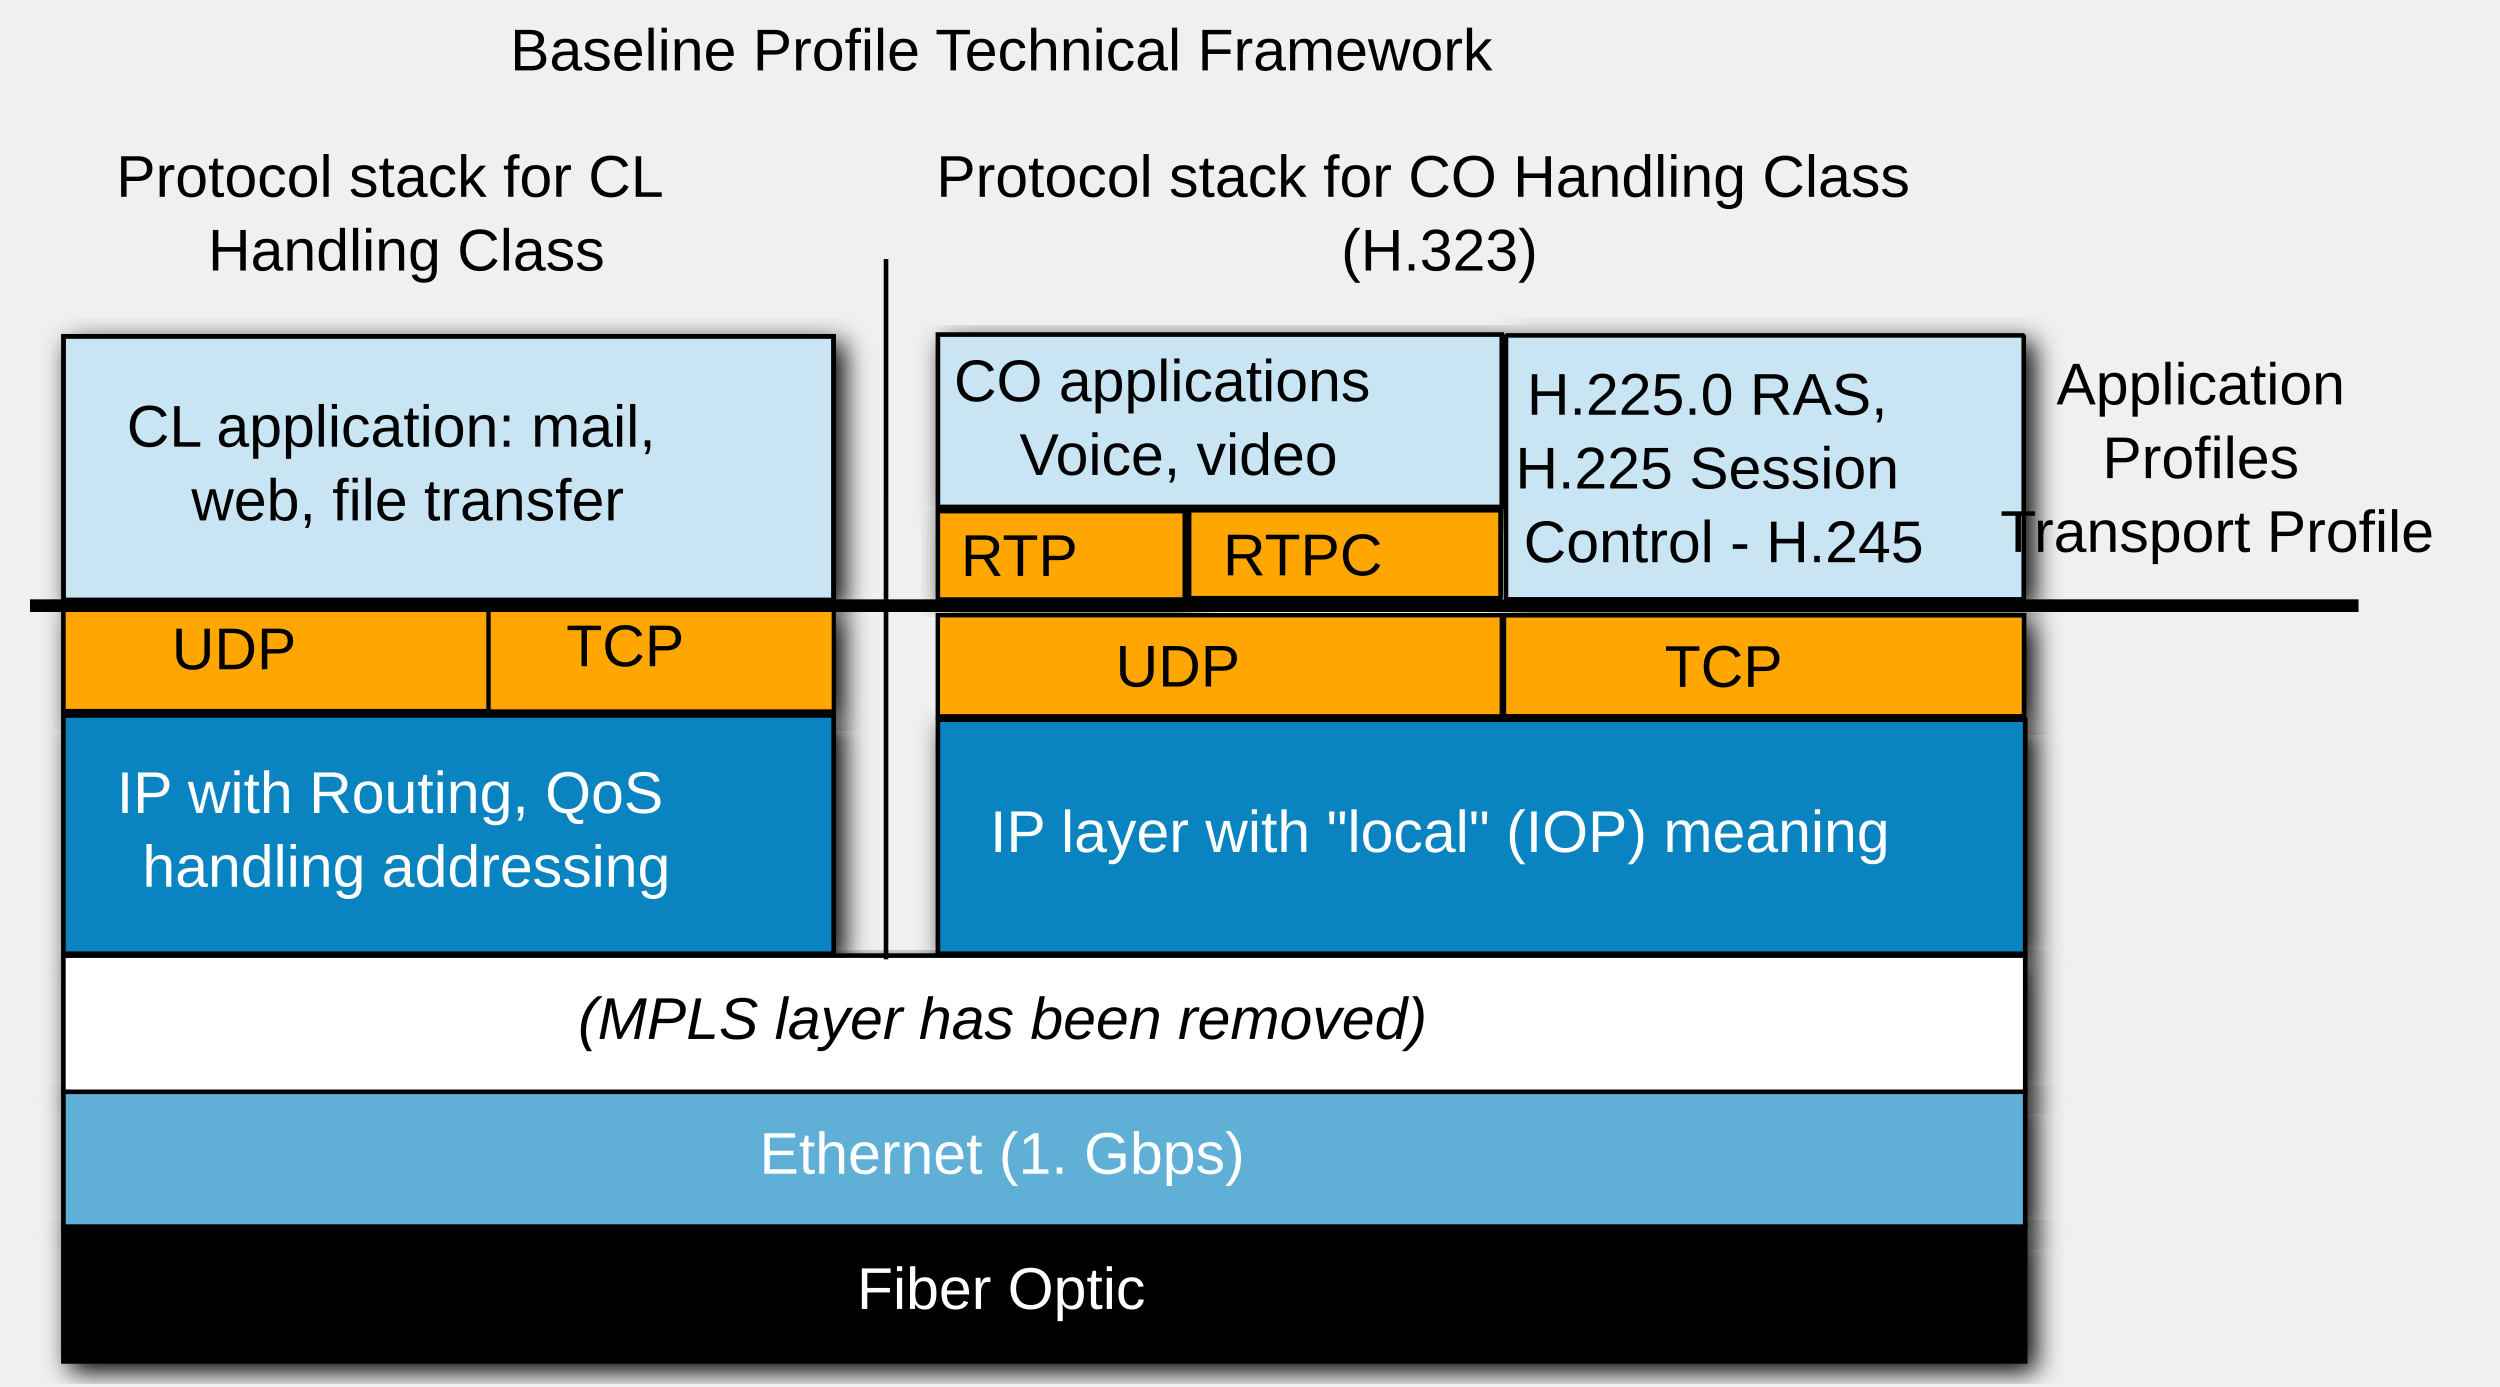
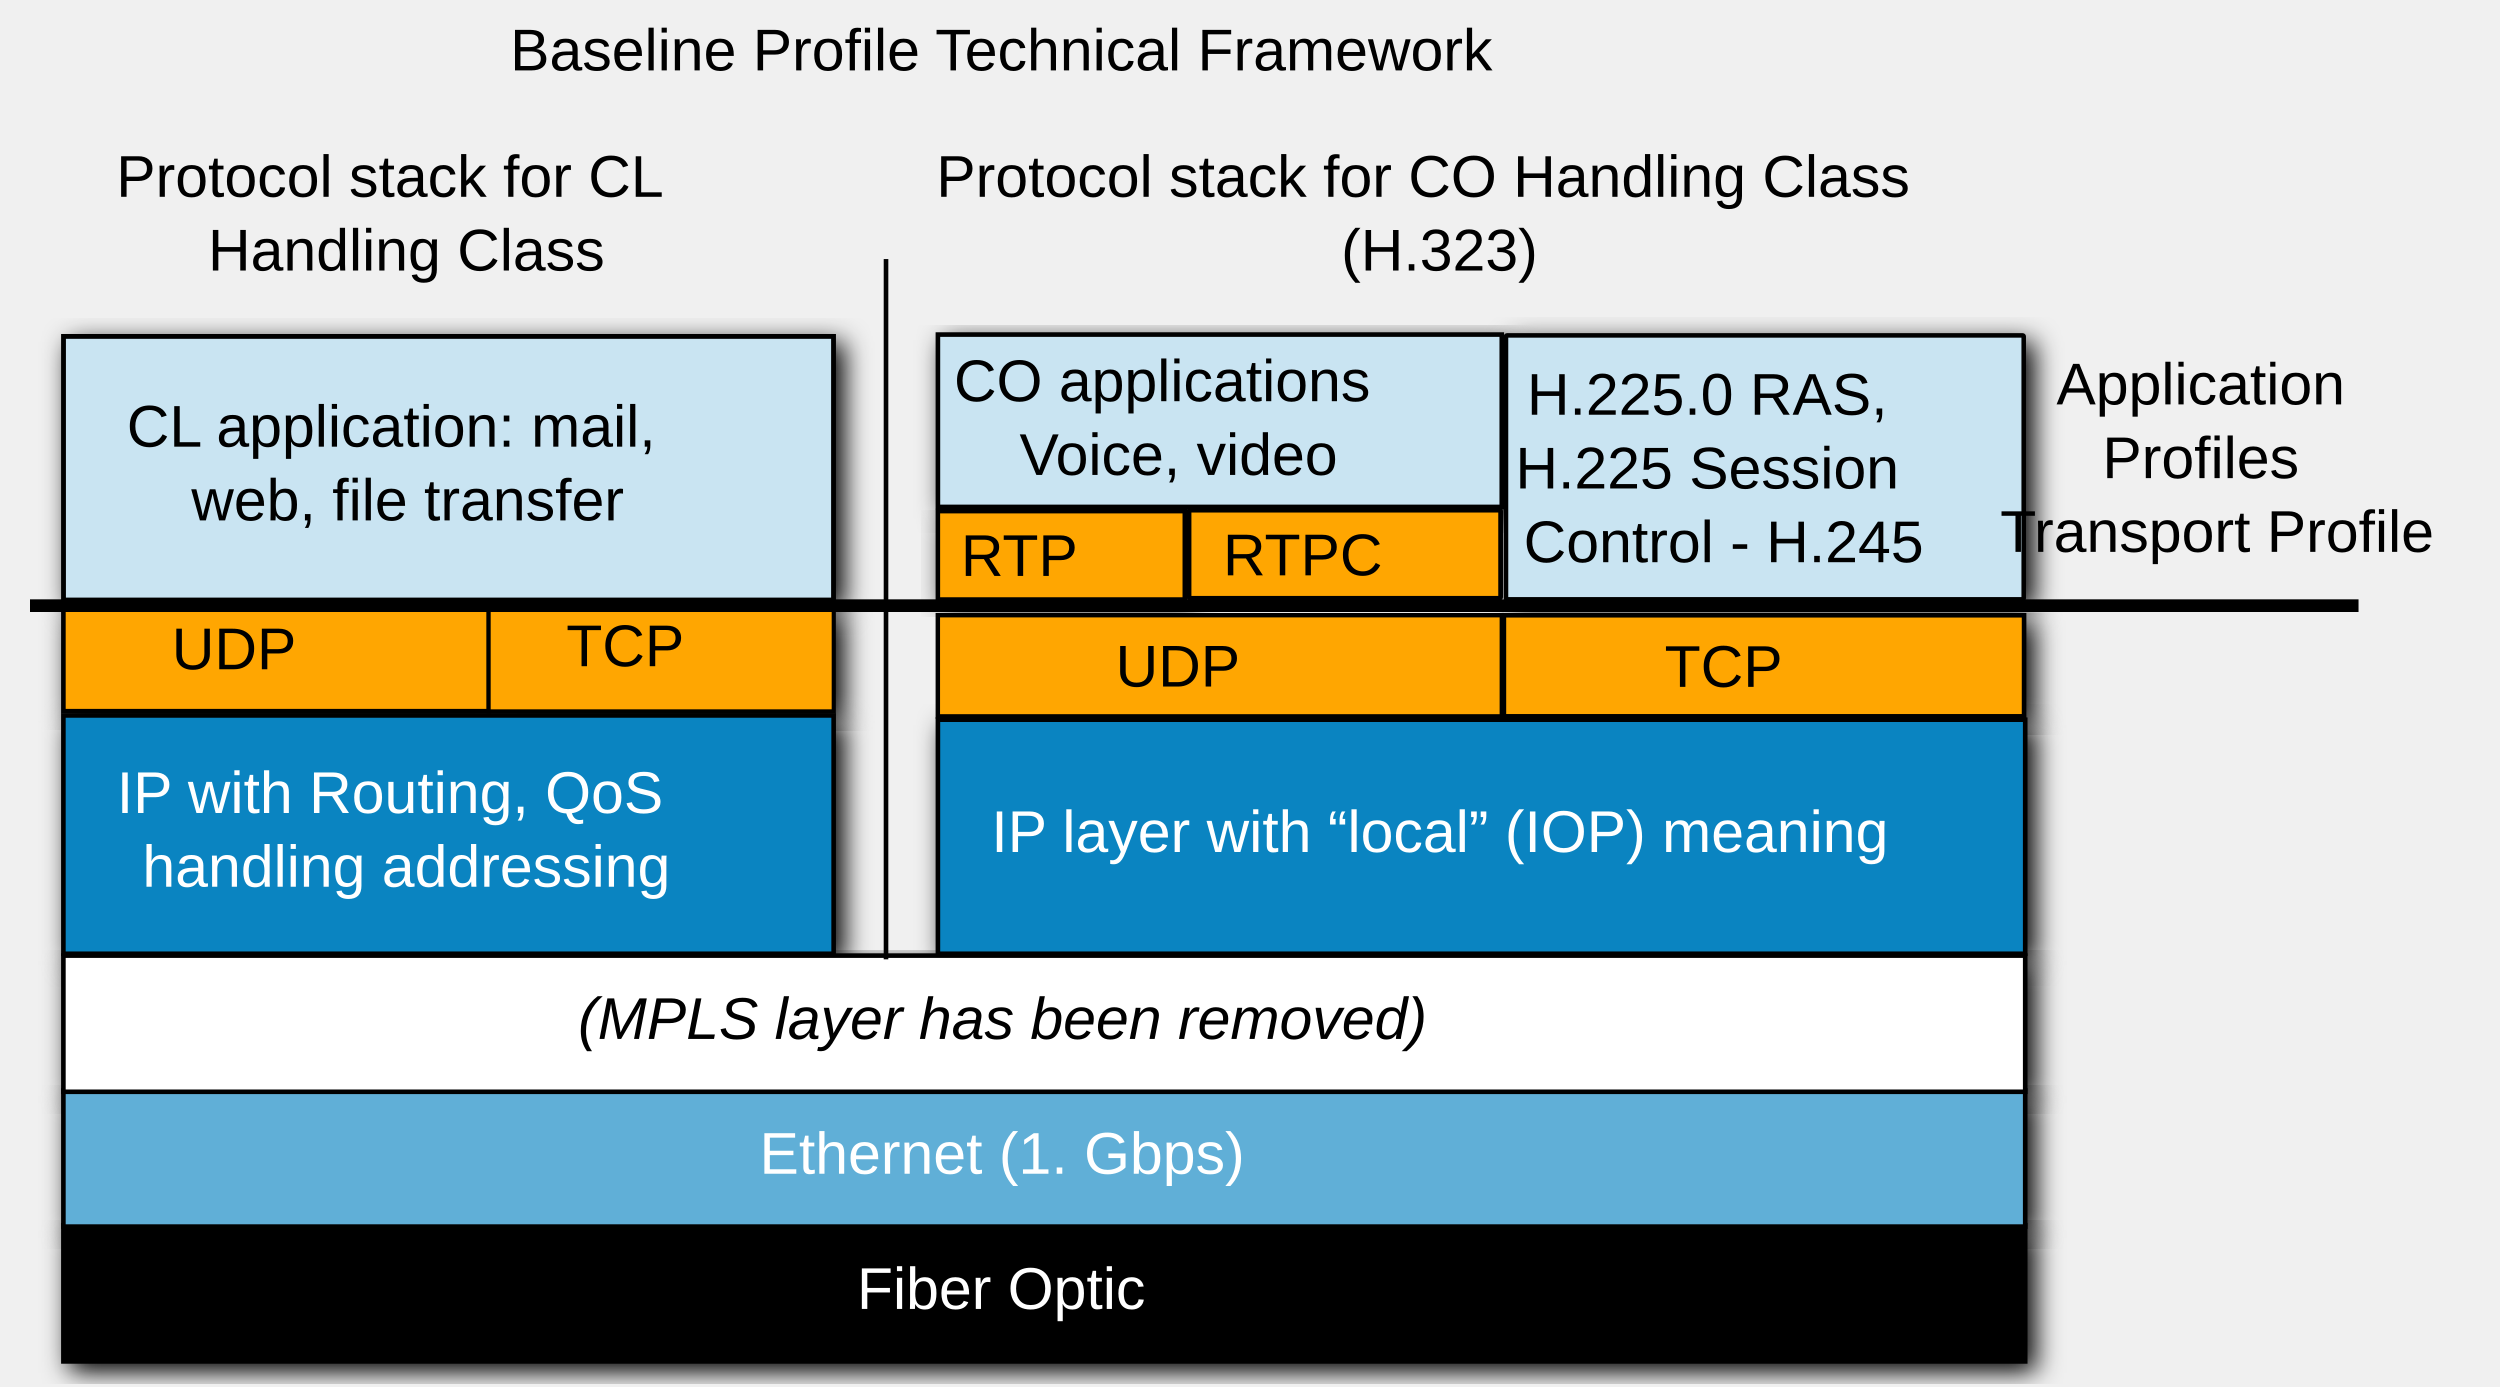
<svg xmlns="http://www.w3.org/2000/svg" width="593.429" height="329.143" id="svg12583" version="1.1">
  <defs id="defs12585">
    <filter id="filter12552" color-interpolation-filters="sRGB">
      <feGaussianBlur id="feGaussianBlur12554" stdDeviation="3" />
    </filter>
    <filter id="filter12556" color-interpolation-filters="sRGB">
      <feGaussianBlur id="feGaussianBlur12558" stdDeviation="3" />
    </filter>
    <filter id="filter12560" color-interpolation-filters="sRGB">
      <feGaussianBlur id="feGaussianBlur12562" stdDeviation="3" />
    </filter>
    <filter id="filter12564" color-interpolation-filters="sRGB">
      <feGaussianBlur id="feGaussianBlur12566" stdDeviation="3" />
    </filter>
    <filter id="filter12568" color-interpolation-filters="sRGB">
      <feGaussianBlur id="feGaussianBlur12570" stdDeviation="3" />
    </filter>
    <filter id="filter12572" color-interpolation-filters="sRGB">
      <feGaussianBlur id="feGaussianBlur12574" stdDeviation="3" />
    </filter>
    <filter id="filter12576" color-interpolation-filters="sRGB">
      <feGaussianBlur id="feGaussianBlur12578" stdDeviation="3" />
    </filter>
    <filter id="filter12580" color-interpolation-filters="sRGB">
      <feGaussianBlur id="feGaussianBlur12582" stdDeviation="3" />
    </filter>
    <filter id="filter12584" color-interpolation-filters="sRGB">
      <feGaussianBlur id="feGaussianBlur12586" stdDeviation="3" />
    </filter>
    <filter id="filter12588" color-interpolation-filters="sRGB">
      <feGaussianBlur id="feGaussianBlur12590" stdDeviation="3" />
    </filter>
    <filter id="filter12592" color-interpolation-filters="sRGB">
      <feGaussianBlur id="feGaussianBlur12594" stdDeviation="3" />
    </filter>
    <filter id="filter12596" color-interpolation-filters="sRGB">
      <feGaussianBlur id="feGaussianBlur12598" stdDeviation="3" />
    </filter>
  </defs>
  <g id="layer2" transform="translate(-89,-375.6484)" />
  <g id="layer1" transform="translate(-89,-375.6484)">
    <rect y="668.484" x="106.046" height="32.325" width="465.68" id="rect12528" style="color:#000000;fill:#000000;fill-opacity:1;fill-rule:nonzero;stroke:#000000;stroke-width:1.092;stroke-linecap:butt;stroke-linejoin:miter;stroke-miterlimit:4;stroke-opacity:1;stroke-dasharray:none;stroke-dashoffset:0;marker:none;visibility:visible;display:inline;overflow:visible;filter:url(#filter12552);enable-background:accumulate" />
    <rect style="color:#000000;fill:#000000;fill-opacity:1;fill-rule:nonzero;stroke:#000000;stroke-width:1.092;stroke-linecap:butt;stroke-linejoin:miter;stroke-miterlimit:4;stroke-opacity:1;stroke-dasharray:none;stroke-dashoffset:0;marker:none;visibility:visible;display:inline;overflow:visible;filter:url(#filter12556);enable-background:accumulate" id="rect12530" width="465.68" height="32.325" x="106.046" y="636.484" />
    <rect y="604.484" x="106.046" height="32.325" width="465.68" id="rect12532" style="color:#000000;fill:#000000;fill-opacity:1;fill-rule:nonzero;stroke:#000000;stroke-width:1.092;stroke-linecap:butt;stroke-linejoin:miter;stroke-miterlimit:4;stroke-opacity:1;stroke-dasharray:none;stroke-dashoffset:0;marker:none;visibility:visible;display:inline;overflow:visible;filter:url(#filter12560);enable-background:accumulate" />
    <rect y="547.475" x="106.046" height="56.569" width="182.838" id="rect12534" style="color:#000000;fill:#000000;fill-opacity:1;fill-rule:nonzero;stroke:#000000;stroke-width:1.092;stroke-linecap:butt;stroke-linejoin:miter;stroke-miterlimit:4;stroke-opacity:1;stroke-dasharray:none;stroke-dashoffset:0;marker:none;visibility:visible;display:inline;overflow:visible;filter:url(#filter12564);enable-background:accumulate" />
    <rect style="color:#000000;fill:#000000;fill-opacity:1;fill-rule:nonzero;stroke:#000000;stroke-width:1.148;stroke-linecap:butt;stroke-linejoin:miter;stroke-miterlimit:4;stroke-opacity:1;stroke-dasharray:none;stroke-dashoffset:0;marker:none;visibility:visible;display:inline;overflow:visible;filter:url(#filter12568);enable-background:accumulate" id="rect12536" width="182.781" height="62.573" x="106.074" y="457.503" />
    <rect y="522.221" x="106.046" height="24.244" width="101.015" id="rect12538" style="color:#000000;fill:#000000;fill-opacity:1;fill-rule:nonzero;stroke:#000000;stroke-width:1.092;stroke-linecap:butt;stroke-linejoin:miter;stroke-miterlimit:4;stroke-opacity:1;stroke-dasharray:none;stroke-dashoffset:0;marker:none;visibility:visible;display:inline;overflow:visible;filter:url(#filter12572);enable-background:accumulate" />
    <rect style="color:#000000;fill:#000000;fill-opacity:1;fill-rule:nonzero;stroke:#000000;stroke-width:0.986;stroke-linecap:butt;stroke-linejoin:miter;stroke-miterlimit:4;stroke-opacity:1;stroke-dasharray:none;stroke-dashoffset:0;marker:none;visibility:visible;display:inline;overflow:visible;filter:url(#filter12576);enable-background:accumulate" id="rect12540" width="81.929" height="24.35" x="206.982" y="522.168" />
    <rect y="548.485" x="313.632" height="55.558" width="258.094" id="rect12542" style="color:#000000;fill:#000000;fill-opacity:1;fill-rule:nonzero;stroke:#000000;stroke-width:1.092;stroke-linecap:butt;stroke-linejoin:miter;stroke-miterlimit:4;stroke-opacity:1;stroke-dasharray:none;stroke-dashoffset:0;marker:none;visibility:visible;display:inline;overflow:visible;filter:url(#filter12580);enable-background:accumulate" />
    <rect y="523.692" x="447.981" height="23.993" width="123.475" id="rect12544" style="color:#000000;fill:#000000;fill-opacity:1;fill-rule:nonzero;stroke:#000000;stroke-width:1.09;stroke-linecap:butt;stroke-linejoin:miter;stroke-miterlimit:4;stroke-opacity:1;stroke-dasharray:none;stroke-dashoffset:0;marker:none;visibility:visible;display:inline;overflow:visible;filter:url(#filter12584);enable-background:accumulate" />
    <rect y="457.066" x="313.632" height="40.911" width="133.845" id="rect12546" style="color:#000000;fill:#000000;fill-opacity:1;fill-rule:nonzero;stroke:#000000;stroke-width:1.092;stroke-linecap:butt;stroke-linejoin:miter;stroke-miterlimit:4;stroke-opacity:1;stroke-dasharray:none;stroke-dashoffset:0;marker:none;visibility:visible;display:inline;overflow:visible;filter:url(#filter12588);enable-background:accumulate" />
    <rect y="498.978" x="313.623" height="20.979" width="58.611" id="rect12548" style="color:#000000;fill:#000000;fill-opacity:1;fill-rule:nonzero;stroke:#000000;stroke-width:1.073;stroke-linecap:butt;stroke-linejoin:miter;stroke-miterlimit:4;stroke-opacity:1;stroke-dasharray:none;stroke-dashoffset:0;marker:none;visibility:visible;display:inline;overflow:visible;filter:url(#filter12592);enable-background:accumulate" />
    <rect ry="0.253" y="457.268" x="448.48" height="62.644" width="122.891" id="rect12550" style="color:#000000;fill:#000000;fill-opacity:1;fill-rule:nonzero;stroke:#000000;stroke-width:1.077;stroke-linecap:butt;stroke-linejoin:miter;stroke-miterlimit:4;stroke-opacity:1;stroke-dasharray:none;stroke-dashoffset:0;marker:none;visibility:visible;display:inline;overflow:visible;filter:url(#filter12596);enable-background:accumulate" />
    <rect style="color:#000000;fill:#000000;fill-opacity:1;fill-rule:nonzero;stroke:#000000;stroke-width:1.092;stroke-linecap:butt;stroke-linejoin:miter;stroke-miterlimit:4;stroke-opacity:1;stroke-dasharray:none;stroke-dashoffset:0;marker:none;visibility:visible;display:inline;overflow:visible;enable-background:accumulate" id="rect13178" width="465.68" height="32.325" x="104.046" y="666.484" />
    <rect y="634.484" x="104.046" height="32.325" width="465.68" id="rect13180" style="color:#000000;fill:#60afd7;fill-opacity:1;fill-rule:nonzero;stroke:#000000;stroke-width:1.092;stroke-linecap:butt;stroke-linejoin:miter;stroke-miterlimit:4;stroke-opacity:1;stroke-dasharray:none;stroke-dashoffset:0;marker:none;visibility:visible;display:inline;overflow:visible;enable-background:accumulate" />
    <rect style="color:#000000;fill:#ffffff;fill-opacity:1;fill-rule:nonzero;stroke:#000000;stroke-width:1.092;stroke-linecap:butt;stroke-linejoin:miter;stroke-miterlimit:4;stroke-opacity:1;stroke-dasharray:none;stroke-dashoffset:0;marker:none;visibility:visible;display:inline;overflow:visible;enable-background:accumulate" id="rect13182" width="465.68" height="32.325" x="104.046" y="602.484" />
    <rect style="color:#000000;fill:#0a84c1;fill-opacity:1;fill-rule:nonzero;stroke:#000000;stroke-width:1.092;stroke-linecap:butt;stroke-linejoin:miter;stroke-miterlimit:4;stroke-opacity:1;stroke-dasharray:none;stroke-dashoffset:0;marker:none;visibility:visible;display:inline;overflow:visible;enable-background:accumulate" id="rect13184" width="182.838" height="56.569" x="104.046" y="545.475" />
    <rect y="455.503" x="104.074" height="62.573" width="182.781" id="rect13186" style="color:#000000;fill:#c9e4f2;fill-opacity:1;fill-rule:nonzero;stroke:#000000;stroke-width:1.148;stroke-linecap:butt;stroke-linejoin:miter;stroke-miterlimit:4;stroke-opacity:1;stroke-dasharray:none;stroke-dashoffset:0;marker:none;visibility:visible;display:inline;overflow:visible;enable-background:accumulate" />
    <rect style="color:#000000;fill:#ffa601;fill-opacity:1;fill-rule:nonzero;stroke:#000000;stroke-width:1.092;stroke-linecap:butt;stroke-linejoin:miter;stroke-miterlimit:4;stroke-opacity:1;stroke-dasharray:none;stroke-dashoffset:0;marker:none;visibility:visible;display:inline;overflow:visible;enable-background:accumulate" id="rect13188" width="101.015" height="24.244" x="104.046" y="520.221" />
    <rect y="520.168" x="204.982" height="24.35" width="81.929" id="rect13190" style="color:#000000;fill:#ffa601;fill-opacity:1;fill-rule:nonzero;stroke:#000000;stroke-width:0.986;stroke-linecap:butt;stroke-linejoin:miter;stroke-miterlimit:4;stroke-opacity:1;stroke-dasharray:none;stroke-dashoffset:0;marker:none;visibility:visible;display:inline;overflow:visible;enable-background:accumulate" />
    <rect style="color:#000000;fill:#0a84c1;fill-opacity:1;fill-rule:nonzero;stroke:#000000;stroke-width:1.092;stroke-linecap:butt;stroke-linejoin:miter;stroke-miterlimit:4;stroke-opacity:1;stroke-dasharray:none;stroke-dashoffset:0;marker:none;visibility:visible;display:inline;overflow:visible;enable-background:accumulate" id="rect13192" width="258.094" height="55.558" x="311.632" y="546.485" />
    <rect style="color:#000000;fill:#ffa601;fill-opacity:1;fill-rule:nonzero;stroke:#000000;stroke-width:1.055;stroke-linecap:butt;stroke-linejoin:miter;stroke-miterlimit:4;stroke-opacity:1;stroke-dasharray:none;stroke-dashoffset:0;marker:none;visibility:visible;display:inline;overflow:visible;enable-background:accumulate" id="rect13194" width="133.882" height="24.028" x="311.613" y="521.674" />
    <rect style="color:#000000;fill:#ffa601;fill-opacity:1;fill-rule:nonzero;stroke:#000000;stroke-width:1.09;stroke-linecap:butt;stroke-linejoin:miter;stroke-miterlimit:4;stroke-opacity:1;stroke-dasharray:none;stroke-dashoffset:0;marker:none;visibility:visible;display:inline;overflow:visible;enable-background:accumulate" id="rect13196" width="123.475" height="23.993" x="445.981" y="521.692" />
    <rect style="color:#000000;fill:#c9e4f2;fill-opacity:1;fill-rule:nonzero;stroke:#000000;stroke-width:1.092;stroke-linecap:butt;stroke-linejoin:miter;stroke-miterlimit:4;stroke-opacity:1;stroke-dasharray:none;stroke-dashoffset:0;marker:none;visibility:visible;display:inline;overflow:visible;enable-background:accumulate" id="rect13198" width="133.845" height="40.911" x="311.632" y="455.066" />
    <rect style="color:#000000;fill:#ffa601;fill-opacity:1;fill-rule:nonzero;stroke:#000000;stroke-width:1.073;stroke-linecap:butt;stroke-linejoin:miter;stroke-miterlimit:4;stroke-opacity:1;stroke-dasharray:none;stroke-dashoffset:0;marker:none;visibility:visible;display:inline;overflow:visible;enable-background:accumulate" id="rect13200" width="58.611" height="20.979" x="311.623" y="496.978" />
    <rect style="color:#000000;fill:#ffa601;fill-opacity:1;fill-rule:nonzero;stroke:#000000;stroke-width:1.127;stroke-linecap:butt;stroke-linejoin:miter;stroke-miterlimit:4;stroke-opacity:1;stroke-dasharray:none;stroke-dashoffset:0;marker:none;visibility:visible;display:inline;overflow:visible;enable-background:accumulate" id="rect13202" width="73.961" height="20.926" x="371.246" y="496.74" ry="0.268" />
    <rect style="color:#000000;fill:#c9e4f2;fill-opacity:1;fill-rule:nonzero;stroke:#000000;stroke-width:1.077;stroke-linecap:butt;stroke-linejoin:miter;stroke-miterlimit:4;stroke-opacity:1;stroke-dasharray:none;stroke-dashoffset:0;marker:none;visibility:visible;display:inline;overflow:visible;enable-background:accumulate" id="rect13204" width="122.891" height="62.644" x="446.48" y="455.268" ry="0.253" />
    <path style="fill:none;stroke:#000000;stroke-width:1.096px;stroke-linecap:butt;stroke-linejoin:miter;stroke-opacity:1" d="m 299.316,437.143 c -8.9e-4,55.41 -0.002,110.82 -0.003,166.23" id="path3954-7" />
    <path id="path13228" d="m 648.849,519.42 c -184.243,2.7e-4 -368.485,5.3e-4 -552.728,8e-4" style="fill:none;stroke:#000000;stroke-width:3;stroke-linecap:butt;stroke-linejoin:miter;stroke-miterlimit:3.4;stroke-opacity:1;stroke-dasharray:none" />
    <text xml:space="preserve" style="font-size:14px;font-style:normal;font-variant:normal;font-weight:normal;font-stretch:normal;text-align:center;text-anchor:middle;fill:#000000;fill-opacity:1;stroke:none;font-family:Arial;-inkscape-font-specification:Arial" x="195.48" y="481.672" id="text2925">
      <tspan id="tspan2927" x="195.48" y="481.672">CL application: mail,</tspan>
      <tspan x="195.48" y="499.172" id="tspan3701">web, file transfer</tspan>
    </text>
    <text xml:space="preserve" style="font-size:14px;font-style:normal;font-variant:normal;font-weight:normal;font-stretch:normal;text-align:center;text-anchor:middle;fill:#000000;fill-opacity:1;stroke:none;font-family:Arial;-inkscape-font-specification:Arial" x="195.177" y="422.362" id="text3703">
      <tspan id="tspan3705" x="195.177" y="422.362">Protocol stack for CL</tspan>
      <tspan x="195.177" y="439.862" id="tspan3707">Handling Class</tspan>
    </text>
    <text xml:space="preserve" style="font-size:14px;font-style:normal;font-variant:normal;font-weight:normal;font-stretch:normal;text-align:center;text-anchor:middle;fill:#000000;fill-opacity:1;stroke:none;font-family:Arial;-inkscape-font-specification:Arial" x="154.286" y="534.505" id="text3709">
      <tspan id="tspan3711" x="154.286" y="534.505">UDP</tspan>
    </text>
    <text xml:space="preserve" style="font-size:14px;font-style:normal;font-variant:normal;font-weight:normal;font-stretch:normal;text-align:center;text-anchor:middle;fill:#000000;fill-opacity:1;stroke:none;font-family:Arial;-inkscape-font-specification:Arial" x="247.143" y="533.791" id="text3713">
      <tspan id="tspan3715" x="247.143" y="533.791">TCP</tspan>
    </text>
    <text xml:space="preserve" style="font-size:14px;font-style:normal;font-variant:normal;font-weight:normal;font-stretch:normal;text-align:center;text-anchor:middle;fill:#ffffff;fill-opacity:1;stroke:none;font-family:Arial;-inkscape-font-specification:Arial" x="195.184" y="568.635" id="text3717">
      <tspan id="tspan3719" x="195.184" y="568.635">IP with Routing, QoS</tspan>
      <tspan x="195.184" y="586.135" id="tspan3721">handling addressing</tspan>
    </text>
    <text xml:space="preserve" style="font-size:14px;font-style:normal;font-variant:normal;font-weight:normal;font-stretch:normal;text-align:center;text-anchor:middle;fill:#000000;fill-opacity:1;stroke:none;font-family:Arial;-inkscape-font-specification:Arial" x="440.409" y="422.369" id="text3723">
      <tspan id="tspan3725" x="440.409" y="422.369">Protocol stack for CO Handling Class</tspan>
      <tspan x="440.409" y="439.869" id="tspan3727">(H.323)</tspan>
    </text>
    <text xml:space="preserve" style="font-size:14px;font-style:normal;font-variant:normal;font-weight:normal;font-stretch:normal;text-align:center;text-anchor:middle;fill:#000000;fill-opacity:1;stroke:none;font-family:Arial;-inkscape-font-specification:Arial" x="378.476" y="470.88" id="text3729">
      <tspan id="tspan3731" x="378.476" y="470.88">CO applications</tspan>
      <tspan x="378.476" y="488.38" id="tspan3733">Voice, video</tspan>
    </text>
    <text xml:space="preserve" style="font-size:14px;font-style:normal;font-variant:normal;font-weight:normal;font-stretch:normal;text-align:center;text-anchor:middle;fill:#000000;fill-opacity:1;stroke:none;font-family:Arial;-inkscape-font-specification:Arial" x="507.861" y="474.101" id="text3735">
      <tspan id="tspan3737" x="507.861" y="474.101">H.225.0 RAS,</tspan>
      <tspan x="507.861" y="491.601" id="tspan3739">H.225 Session</tspan>
      <tspan x="507.861" y="509.101" id="tspan3741">Control - H.245</tspan>
    </text>
    <text xml:space="preserve" style="font-size:14px;font-style:normal;font-variant:normal;font-weight:normal;font-stretch:normal;text-align:center;text-anchor:middle;fill:#000000;fill-opacity:1;stroke:none;font-family:Arial;-inkscape-font-specification:Arial" x="378.315" y="538.614" id="text3743">
      <tspan id="tspan3745" x="378.315" y="538.614">UDP</tspan>
    </text>
    <text xml:space="preserve" style="font-size:14px;font-style:normal;font-variant:normal;font-weight:normal;font-stretch:normal;text-align:center;text-anchor:middle;fill:#000000;fill-opacity:1;stroke:none;font-family:Arial;-inkscape-font-specification:Arial" x="507.866" y="538.699" id="text3747">
      <tspan id="tspan3749" x="507.866" y="538.699">TCP</tspan>
    </text>
-     <text xml:space="preserve" style="font-size:14px;font-style:normal;font-variant:normal;font-weight:normal;font-stretch:normal;text-align:center;text-anchor:middle;fill:#ffffff;fill-opacity:1;stroke:none;font-family:Arial;-inkscape-font-specification:Arial" x="440.498" y="577.891" id="text3751">
-       <tspan id="tspan3753" x="440.498" y="577.891">IP layer with "local" (IOP) meaning</tspan>
+     <text xml:space="preserve" style="font-size:14px;font-style:normal;font-variant:normal;font-weight:normal;font-stretch:normal;text-align:center;line-height:125%;writing-mode:lr-tb;text-anchor:middle;fill:#ffffff;fill-opacity:1;stroke:none;font-family:Arial;-inkscape-font-specification:Arial" x="440.498" y="577.891" id="text3751">
+       <tspan id="tspan10452" x="440.498" y="577.891">IP layer with “local” (IOP) meaning</tspan>
    </text>
    <text xml:space="preserve" style="font-size:14px;font-style:italic;font-variant:normal;font-weight:normal;font-stretch:normal;text-align:center;text-anchor:middle;fill:#000000;fill-opacity:1;stroke:none;font-family:Arial;-inkscape-font-specification:Bitstream Vera Sans Oblique" x="336.705" y="622.269" id="text3755">
      <tspan id="tspan3757" x="336.705" y="622.269">(MPLS layer has been removed)</tspan>
    </text>
    <text xml:space="preserve" style="font-size:14px;font-style:normal;font-variant:normal;font-weight:normal;font-stretch:normal;text-align:center;text-anchor:middle;fill:#ffffff;fill-opacity:1;stroke:none;font-family:Arial;-inkscape-font-specification:Arial" x="336.592" y="654.269" id="text3759">
      <tspan id="tspan3761" x="336.592" y="654.269">Ethernet (1. Gbps)</tspan>
    </text>
    <text xml:space="preserve" style="font-size:14px;font-style:normal;font-variant:normal;font-weight:normal;font-stretch:normal;text-align:center;text-anchor:middle;fill:#ffffff;fill-opacity:1;stroke:none;font-family:Arial;-inkscape-font-specification:Arial" x="336.377" y="686.355" id="text3763">
      <tspan id="tspan3765" x="336.377" y="686.355">Fiber Optic</tspan>
    </text>
    <text xml:space="preserve" style="font-size:14px;font-style:normal;font-variant:normal;font-weight:normal;font-stretch:normal;text-align:center;text-anchor:middle;fill:#000000;fill-opacity:1;stroke:none;font-family:Arial;-inkscape-font-specification:Arial" x="340.689" y="512.362" id="text3767">
      <tspan id="tspan3769" x="340.689" y="512.362">RTP</tspan>
    </text>
    <text xml:space="preserve" style="font-size:14px;font-style:normal;font-variant:normal;font-weight:normal;font-stretch:normal;text-align:center;text-anchor:middle;fill:#000000;fill-opacity:1;stroke:none;font-family:Arial;-inkscape-font-specification:Arial" x="407.956" y="512.214" id="text3771">
      <tspan id="tspan3773" x="407.956" y="512.214">RTPC</tspan>
    </text>
    <text xml:space="preserve" style="font-size:14px;font-style:normal;font-variant:normal;font-weight:normal;font-stretch:normal;text-align:center;text-anchor:middle;fill:#000000;fill-opacity:1;stroke:none;font-family:Arial;-inkscape-font-specification:Arial" x="336.401" y="392.362" id="text3775">
      <tspan id="tspan3777" x="336.401" y="392.362">Baseline Profile Technical Framework</tspan>
    </text>
    <text xml:space="preserve" style="font-size:14px;font-style:normal;font-variant:normal;font-weight:normal;font-stretch:normal;text-align:center;text-anchor:middle;fill:#000000;fill-opacity:1;stroke:none;font-family:Arial;-inkscape-font-specification:Arial" x="625" y="471.648" id="text3779">
      <tspan id="tspan3781" x="625" y="471.648">Application</tspan>
      <tspan x="625" y="489.148" id="tspan3783">Profiles</tspan>
      <tspan x="625" y="506.648" id="tspan3785">Transport Profile</tspan>
    </text>
  </g>
</svg>
